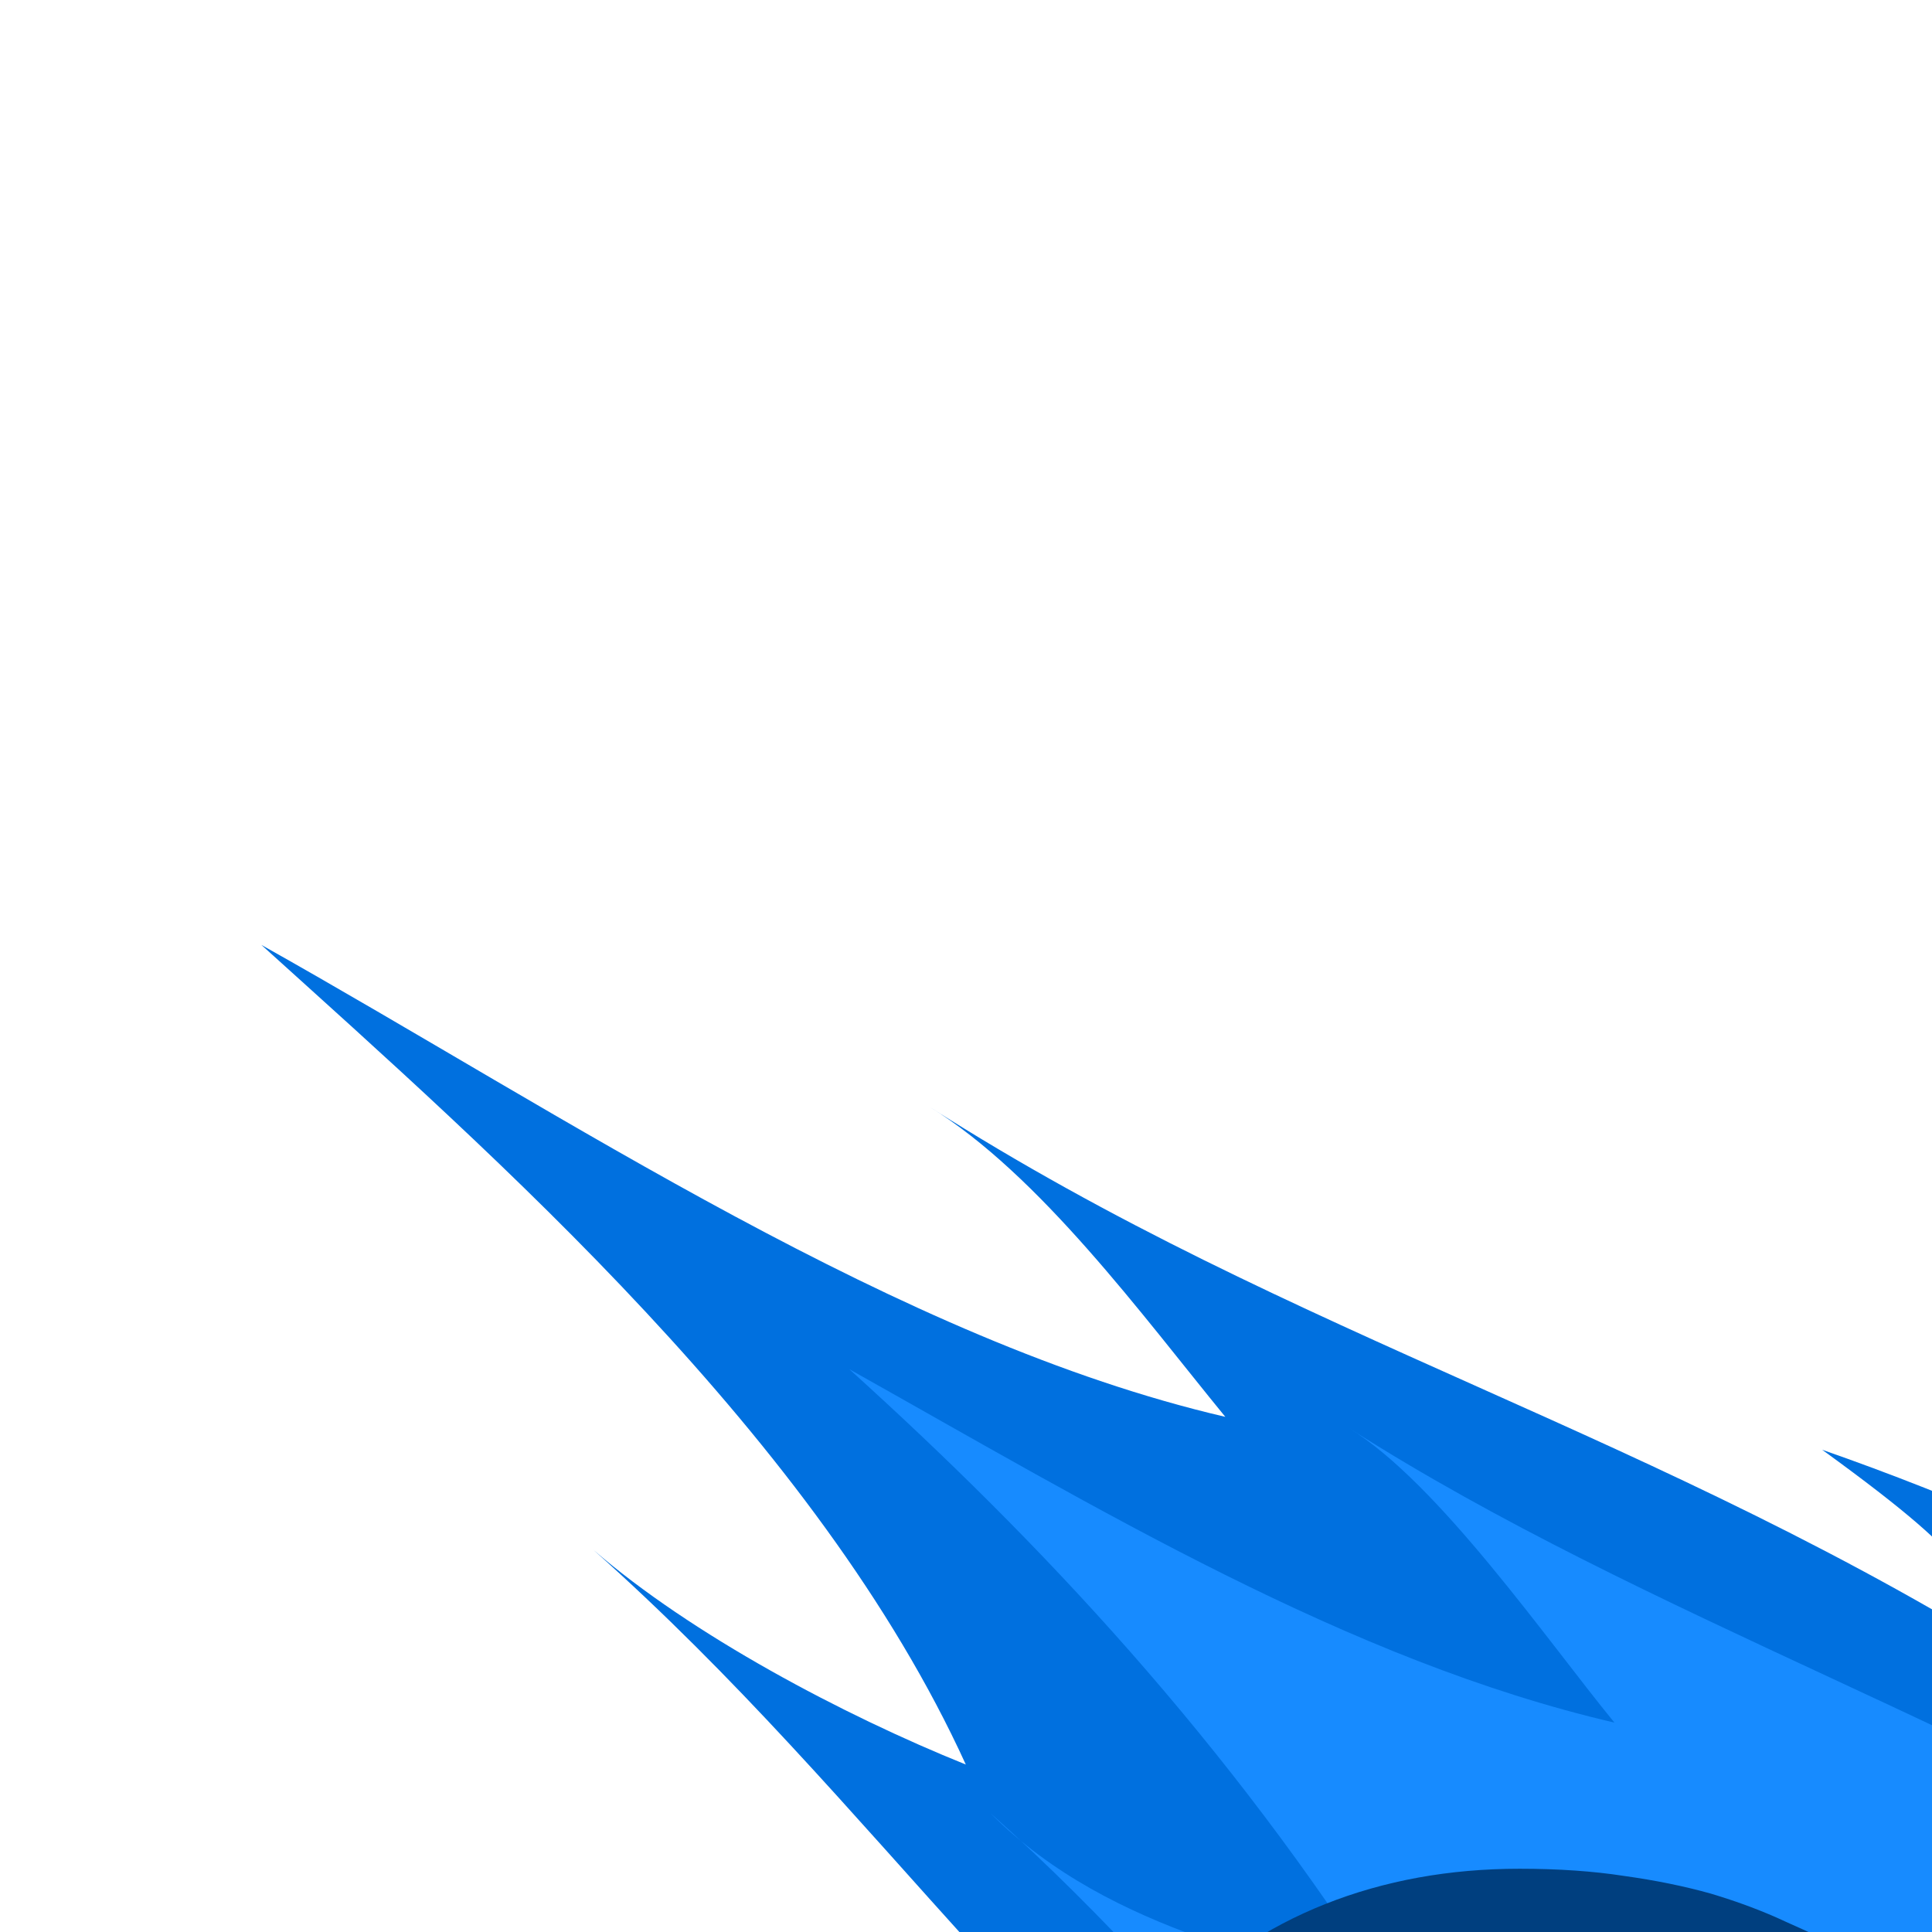
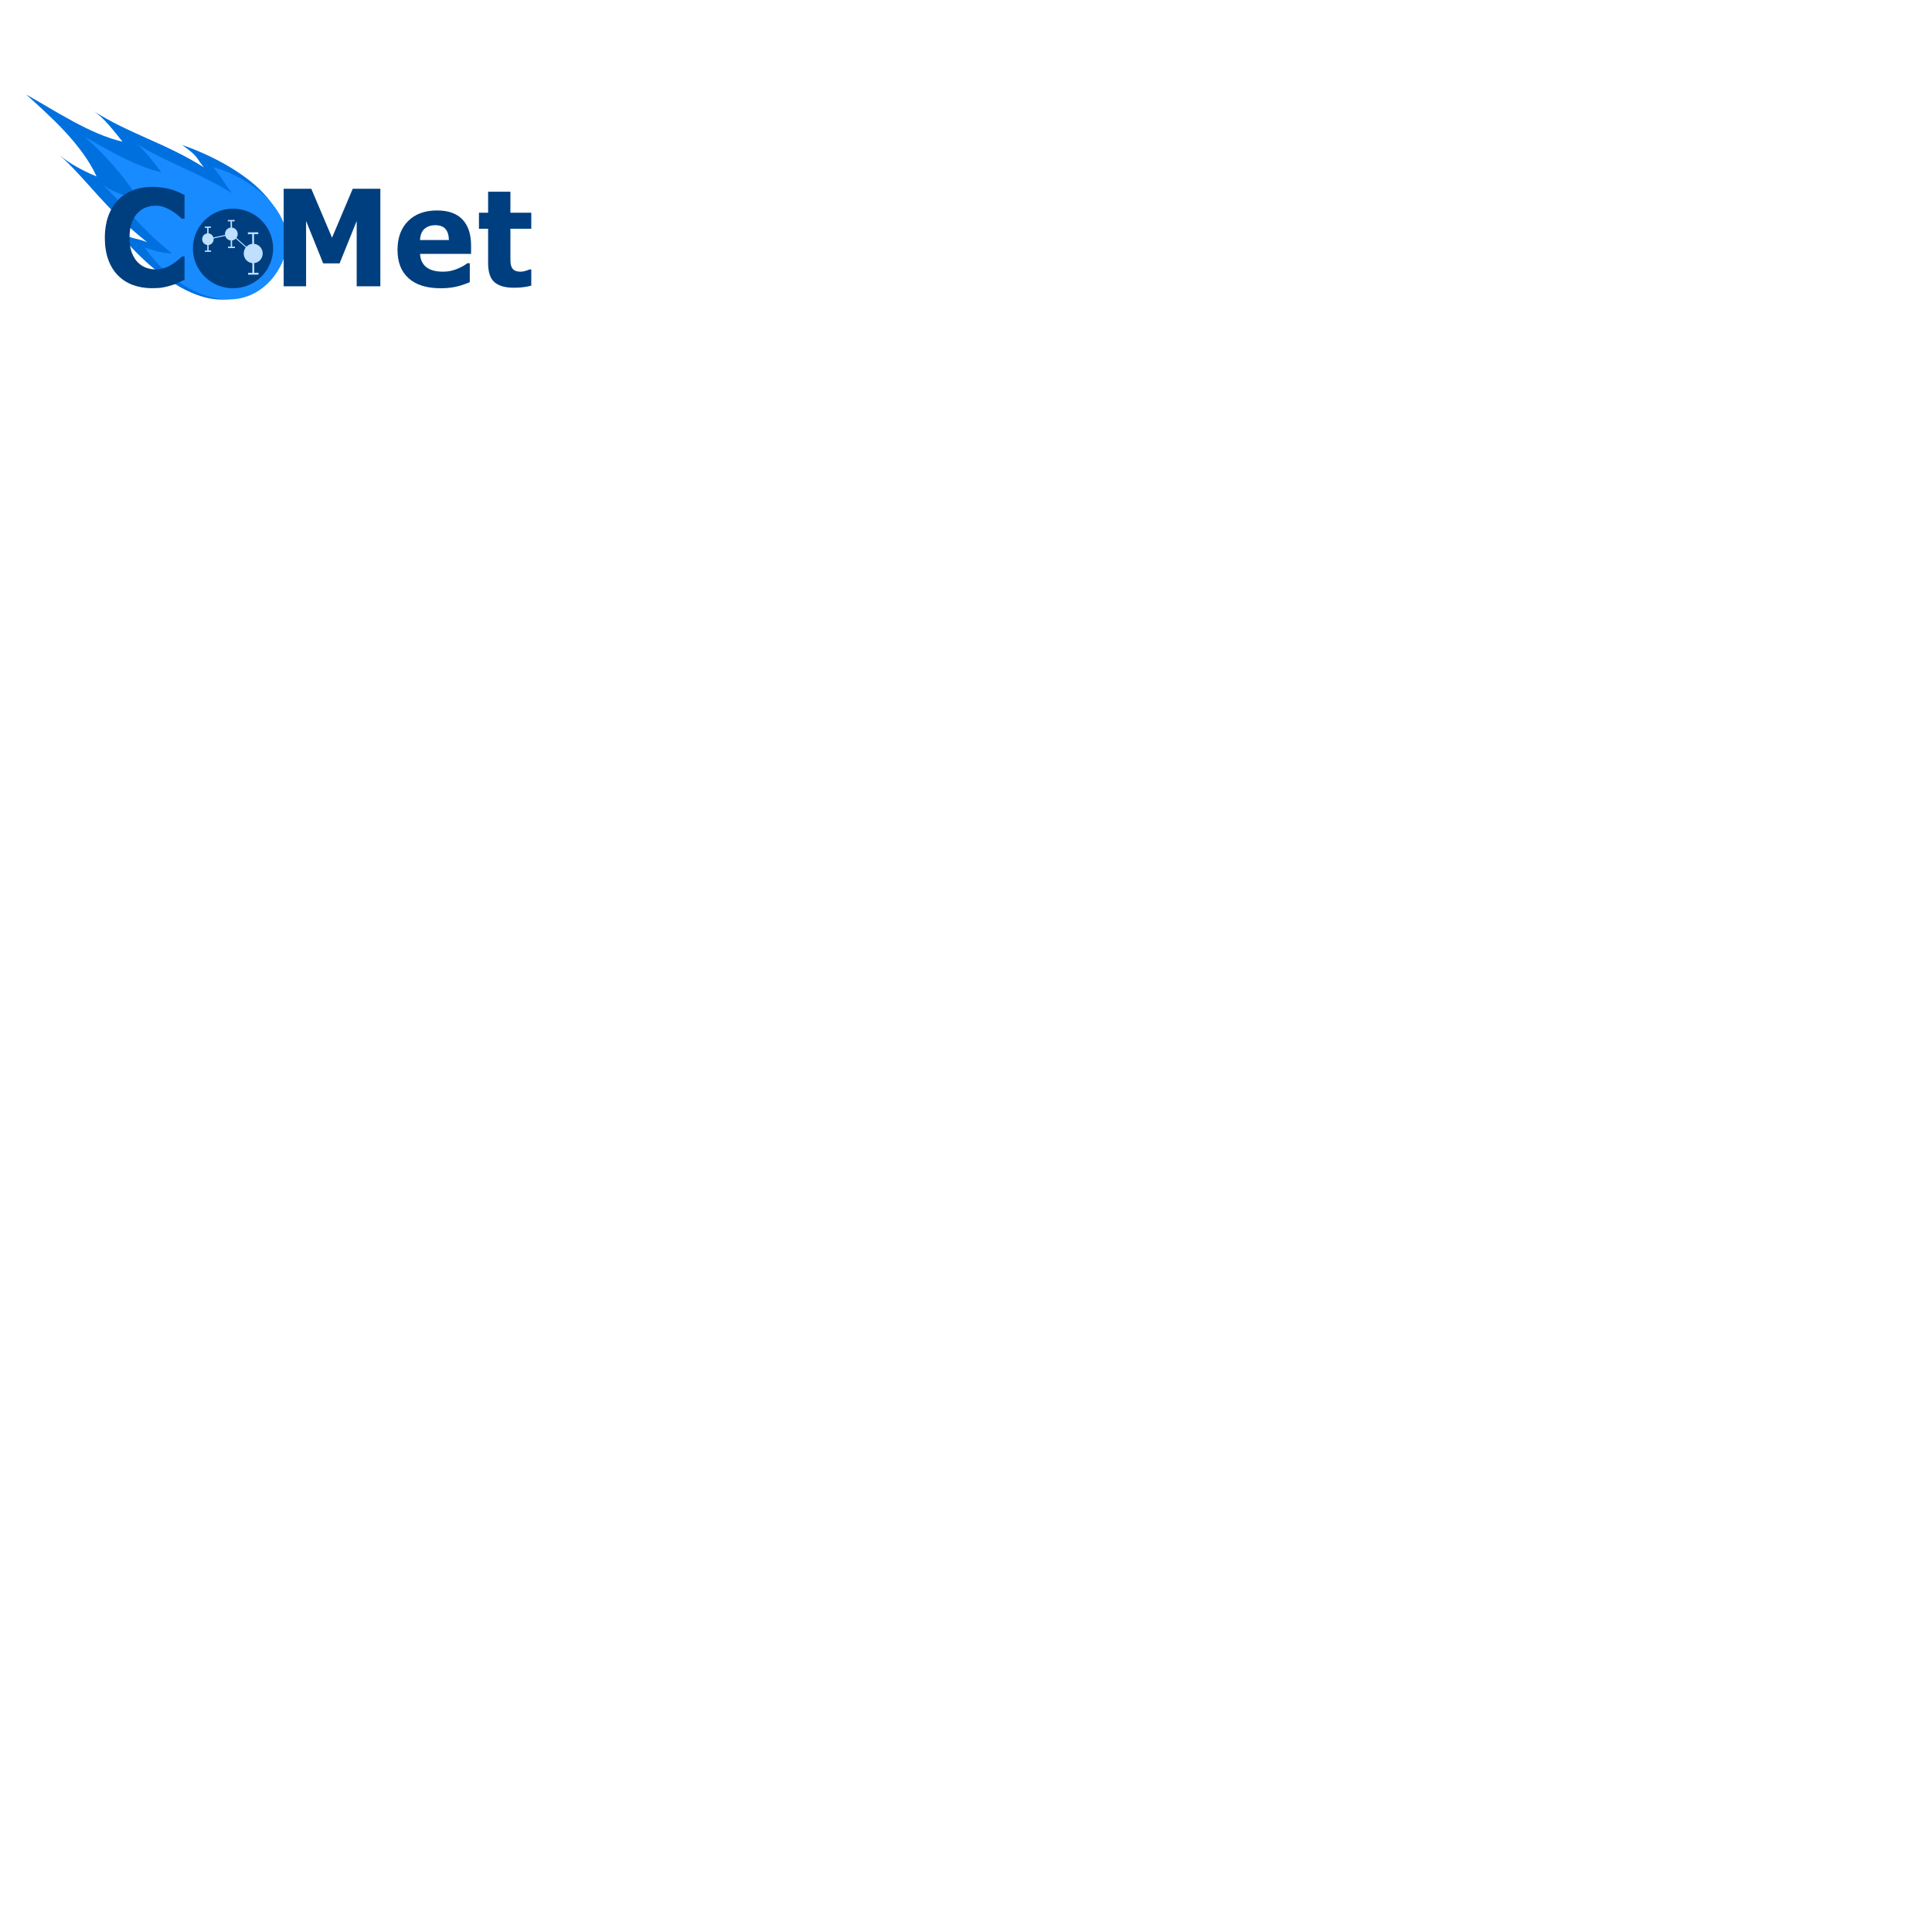
- <svg xmlns="http://www.w3.org/2000/svg" width="100" height="100" viewBox="0 0 100 100" version="1.1" id="svg909">
+ <svg xmlns="http://www.w3.org/2000/svg" width="1000" height="1000" viewBox="0 0 1000 1000" version="1.1" id="svg909">
  <defs id="defs903" />
  <g id="layer1">
    <path d="M 13.53,48.909 C 25.663,59.88 42.282,74.448 49.99,91.332 43.669,88.787 35.777,84.611 30.713,80.219 c 14.826,13.192 23.075,27.322 45.464,45.168 -6.341,-2.706 -8.283,-0.927 -16.715,-7.19 21.688,26.94 56.421,53.473 79.795,23.905 C 163.684,109.353 121.729,84.587 94.317,75.041 103.281,81.547 101.025,81.172 105.536,86.631 85.736,74.081 67.071,69.39 48.112,57.289 53.827,60.811 59.12,68.08 63.422,73.336 46.516,69.402 29.314,57.765 13.53,48.909 Z M 136.6,140.503 c 67.302,-96.953 33.651,-48.476 0,0 z" style="fill:#0070df;fill-opacity:1;stroke-width:0.237" id="path985" />
    <path d="m 43.96,70.869 c 9.864,8.919 19.566,19.214 28.047,32.613 -5.139,-2.069 -14.392,-3.248 -20.742,-9.633 12.054,10.725 19.575,22.836 37.777,37.345 -5.409,-0.423 -6.093,-0.569 -14.076,-3.063 15.102,22.545 47.753,39.111 66.755,15.073 19.858,-26.625 -7.612,-49.953 -31.476,-56.761 5.075,5.93 6.104,9.077 9.772,13.516 C 103.919,89.755 85.249,83.763 69.835,73.925 74.482,76.788 80.064,84.89 83.562,89.162 69.817,85.965 56.792,78.069 43.96,70.869 Z m 95.6,71.034 c 54.716,-78.821 27.358,-39.411 0,0 z" style="fill:#178bff;fill-opacity:1;stroke-width:0.193" id="path987" />
    <ellipse cy="129.314" cx="119.828" id="ellipse1542" style="opacity:0.999;fill:#003f7f;fill-opacity:1;stroke:none;stroke-width:0.812;stroke-linecap:round;stroke-linejoin:round;stroke-miterlimit:4;stroke-dasharray:none" transform="matrix(0.9999824,-0.00592983,0.00602374,0.9999819,0,0)" rx="20.764" ry="20.601" />
    <path d="m 128.438,141.696 5.37,-0.032 m -5.496,-20.93 5.37,-0.032 m -2.559,20.978 -0.126,-20.962 m 4.486,10.455 a 4.534,4.422 89.549 0 1 -4.395,4.56 4.534,4.422 89.549 0 1 -4.45,-4.508 4.534,4.422 89.549 0 1 4.395,-4.56 4.534,4.422 89.549 0 1 4.45,4.508" style="fill:#bfdfff;fill-opacity:1;stroke:#bfdfff;stroke-width:0.971;stroke-linecap:butt;stroke-linejoin:miter;stroke-miterlimit:4;stroke-dasharray:none;stroke-opacity:1" id="path992" />
    <path id="path994" style="fill:#bfdfff;fill-opacity:1;stroke:#bfdfff;stroke-width:0.742;stroke-linecap:butt;stroke-linejoin:miter;stroke-miterlimit:4;stroke-dasharray:none;stroke-opacity:1" d="m 118.014,128.047 3.539,-0.021 m -3.623,-13.796 3.539,-0.021 m -1.687,13.828 -0.083,-13.817 m 2.957,6.891 a 2.989,2.915 89.549 0 1 -2.897,3.006 2.989,2.915 89.549 0 1 -2.933,-2.971 2.989,2.915 89.549 0 1 2.897,-3.006 2.989,2.915 89.549 0 1 2.933,2.971" />
    <path d="m 106.064,130.025 3.182,-0.019 m -3.257,-12.403 3.182,-0.019 m -1.516,12.432 -0.075,-12.422 m 2.658,6.196 a 2.687,2.621 89.549 0 1 -2.605,2.702 2.687,2.621 89.549 0 1 -2.637,-2.671 2.687,2.621 89.549 0 1 2.605,-2.702 2.687,2.621 89.549 0 1 2.637,2.671" style="fill:#bfdfff;fill-opacity:1;stroke:#bfdfff;stroke-width:0.697;stroke-linecap:butt;stroke-linejoin:miter;stroke-miterlimit:4;stroke-dasharray:none;stroke-opacity:1" id="path996" />
    <path id="path998" d="m 131.059,131.2 -11.318,-10.072 -12.124,2.677" style="fill:none;stroke:#bfdfff;stroke-width:0.51;stroke-linecap:butt;stroke-linejoin:miter;stroke-miterlimit:4;stroke-dasharray:none;stroke-opacity:1" />
    <g style="font-style:normal;font-variant:normal;font-weight:bold;font-stretch:normal;font-size:67.512px;line-height:1.25;font-family:sans-serif;-inkscape-font-specification:'sans-serif, Bold';font-variant-ligatures:normal;font-variant-caps:normal;font-variant-numeric:normal;font-variant-east-asian:normal;opacity:0.999;fill:#003f7f;fill-opacity:1;stroke:none;stroke-width:0.703" id="text1548" transform="scale(0.9724301,1.028352)" aria-label="C  Met">
      <path id="path863" style="font-style:normal;font-variant:normal;font-weight:bold;font-stretch:normal;font-size:67.512px;font-family:sans-serif;-inkscape-font-specification:'sans-serif, Bold';font-variant-ligatures:normal;font-variant-caps:normal;font-variant-numeric:normal;font-variant-east-asian:normal;fill:#003f7f;fill-opacity:1;stroke-width:0.703" d="m 80.848,145.056 q -5.472,0 -10.12,-1.615 -4.615,-1.615 -7.945,-4.813 -3.329,-3.198 -5.176,-7.978 -1.813,-4.78 -1.813,-11.043 0,-5.835 1.747,-10.582 1.747,-4.747 5.077,-8.142 3.198,-3.264 7.912,-5.044 4.747,-1.78 10.351,-1.78 3.099,0 5.571,0.363 2.505,0.33 4.615,0.89 2.209,0.626 3.989,1.417 1.813,0.758 3.165,1.417 V 110.047 h -1.45 q -0.923,-0.791 -2.341,-1.879 -1.385,-1.088 -3.165,-2.143 -1.813,-1.055 -3.923,-1.78 -2.11,-0.725 -4.516,-0.725 -2.67,0 -5.077,0.857 -2.406,0.824 -4.45,2.769 -1.945,1.879 -3.165,4.978 -1.187,3.099 -1.187,7.516 0,4.615 1.286,7.714 1.319,3.099 3.297,4.879 2.011,1.813 4.483,2.604 2.472,0.758 4.879,0.758 2.308,0 4.549,-0.692 2.275,-0.692 4.187,-1.879 1.615,-0.956 3,-2.044 1.385,-1.088 2.275,-1.879 h 1.319 v 11.736 q -1.846,0.824 -3.527,1.549 -1.681,0.725 -3.527,1.253 -2.406,0.692 -4.516,1.055 -2.11,0.363 -5.802,0.363 z" />
      <path id="path865" style="font-style:normal;font-variant:normal;font-weight:bold;font-stretch:normal;font-size:67.512px;font-family:sans-serif;-inkscape-font-specification:'sans-serif, Bold';font-variant-ligatures:normal;font-variant-caps:normal;font-variant-numeric:normal;font-variant-east-asian:normal;fill:#003f7f;fill-opacity:1;stroke-width:0.703" d="m 202.45,144.1 h -12.593 v -32.866 l -9.098,21.328 h -8.736 l -9.098,-21.328 v 32.866 H 150.991 V 95.015 h 14.702 l 11.043,24.625 11.01,-24.625 h 14.702 z" />
      <path id="path867" style="font-style:normal;font-variant:normal;font-weight:bold;font-stretch:normal;font-size:67.512px;font-family:sans-serif;-inkscape-font-specification:'sans-serif, Bold';font-variant-ligatures:normal;font-variant-caps:normal;font-variant-numeric:normal;font-variant-east-asian:normal;fill:#003f7f;fill-opacity:1;stroke-width:0.703" d="m 250.744,127.783 h -27.163 q 0.264,4.351 3.297,6.659 3.066,2.308 8.999,2.308 3.758,0 7.285,-1.352 3.527,-1.352 5.571,-2.901 h 1.319 v 9.527 q -4.022,1.615 -7.582,2.341 -3.56,0.725 -7.879,0.725 -11.142,0 -17.076,-5.011 -5.934,-5.011 -5.934,-14.274 0,-9.164 5.604,-14.505 5.637,-5.373 15.428,-5.373 9.032,0 13.582,4.582 4.549,4.549 4.549,13.12 z m -11.801,-6.956 q -0.099,-3.725 -1.846,-5.604 -1.747,-1.879 -5.439,-1.879 -3.428,0 -5.637,1.78 -2.209,1.78 -2.472,5.703 z" />
      <path id="path869" style="font-style:normal;font-variant:normal;font-weight:bold;font-stretch:normal;font-size:67.512px;font-family:sans-serif;-inkscape-font-specification:'sans-serif, Bold';font-variant-ligatures:normal;font-variant-caps:normal;font-variant-numeric:normal;font-variant-east-asian:normal;fill:#003f7f;fill-opacity:1;stroke-width:0.703" d="m 282.786,143.771 q -1.912,0.494 -4.055,0.758 -2.143,0.297 -5.241,0.297 -6.923,0 -10.318,-2.802 -3.362,-2.802 -3.362,-9.593 v -17.307 h -4.879 v -8.043 h 4.879 V 96.499 h 11.867 v 10.582 h 11.109 v 8.043 h -11.109 v 13.12 q 0,1.945 0.033,3.395 0.033,1.45 0.527,2.604 0.462,1.154 1.615,1.846 1.187,0.659 3.428,0.659 0.923,0 2.406,-0.396 1.516,-0.396 2.11,-0.725 h 0.989 z" />
    </g>
  </g>
</svg>
